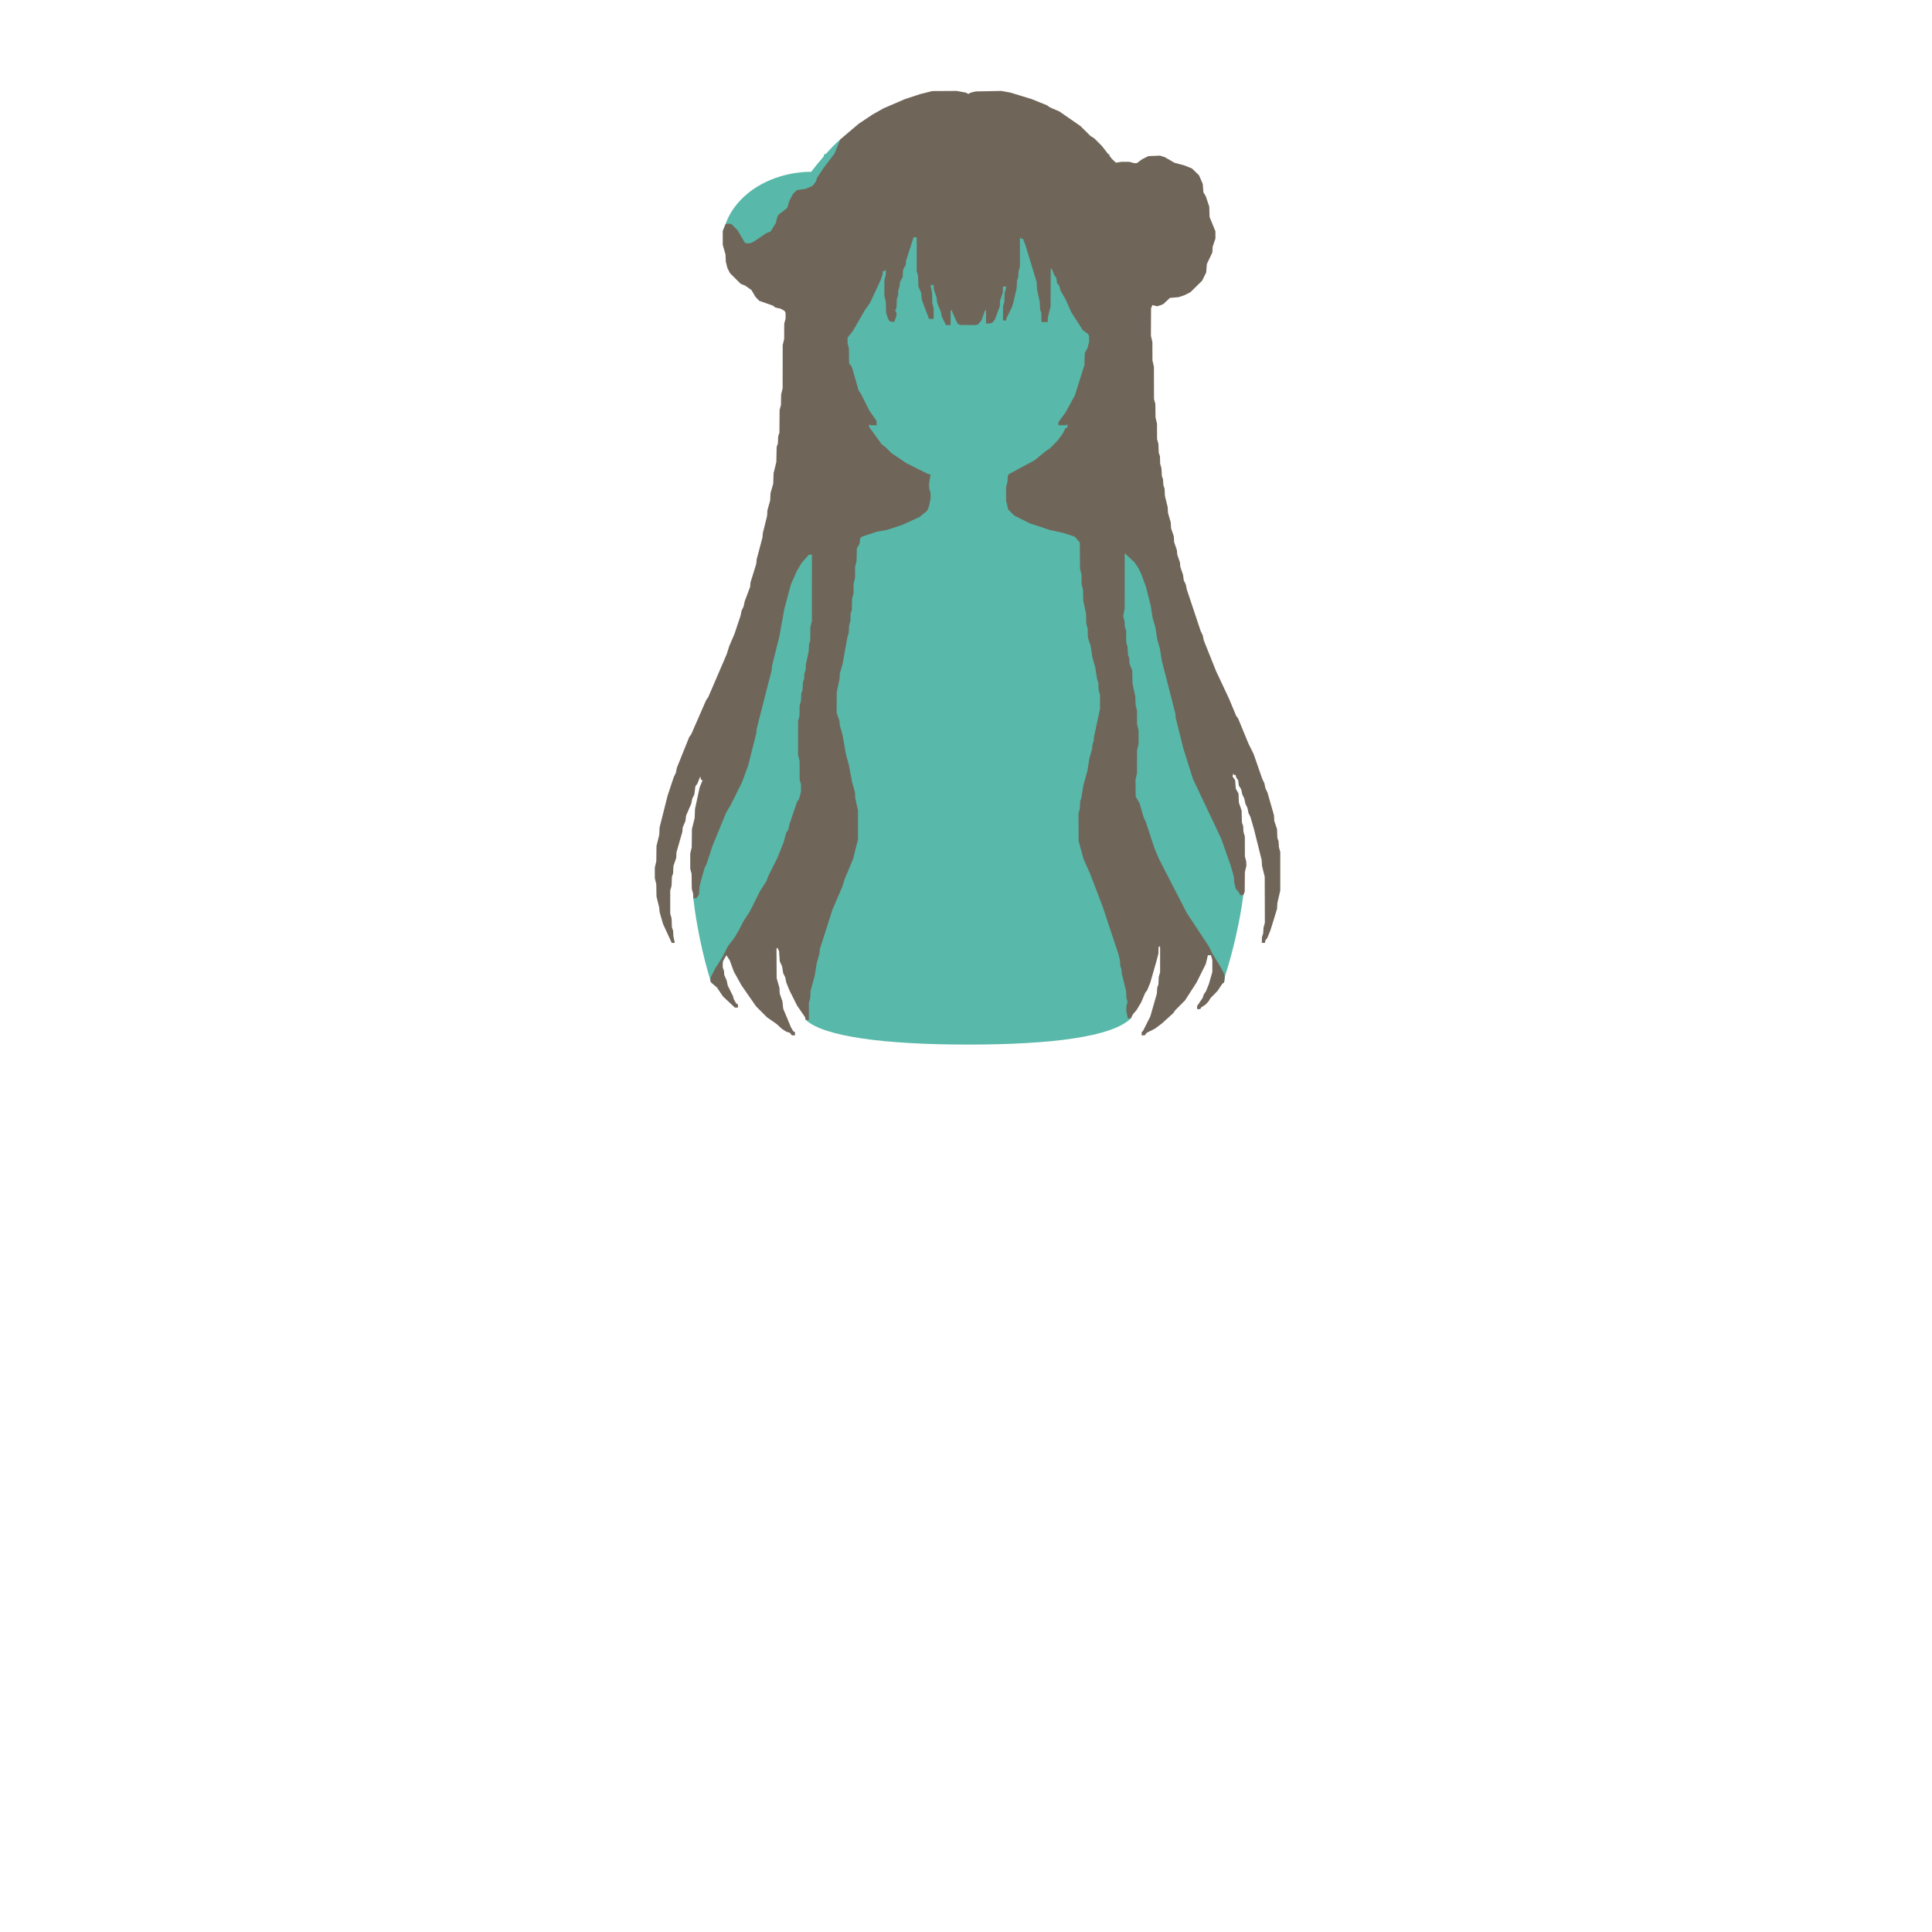
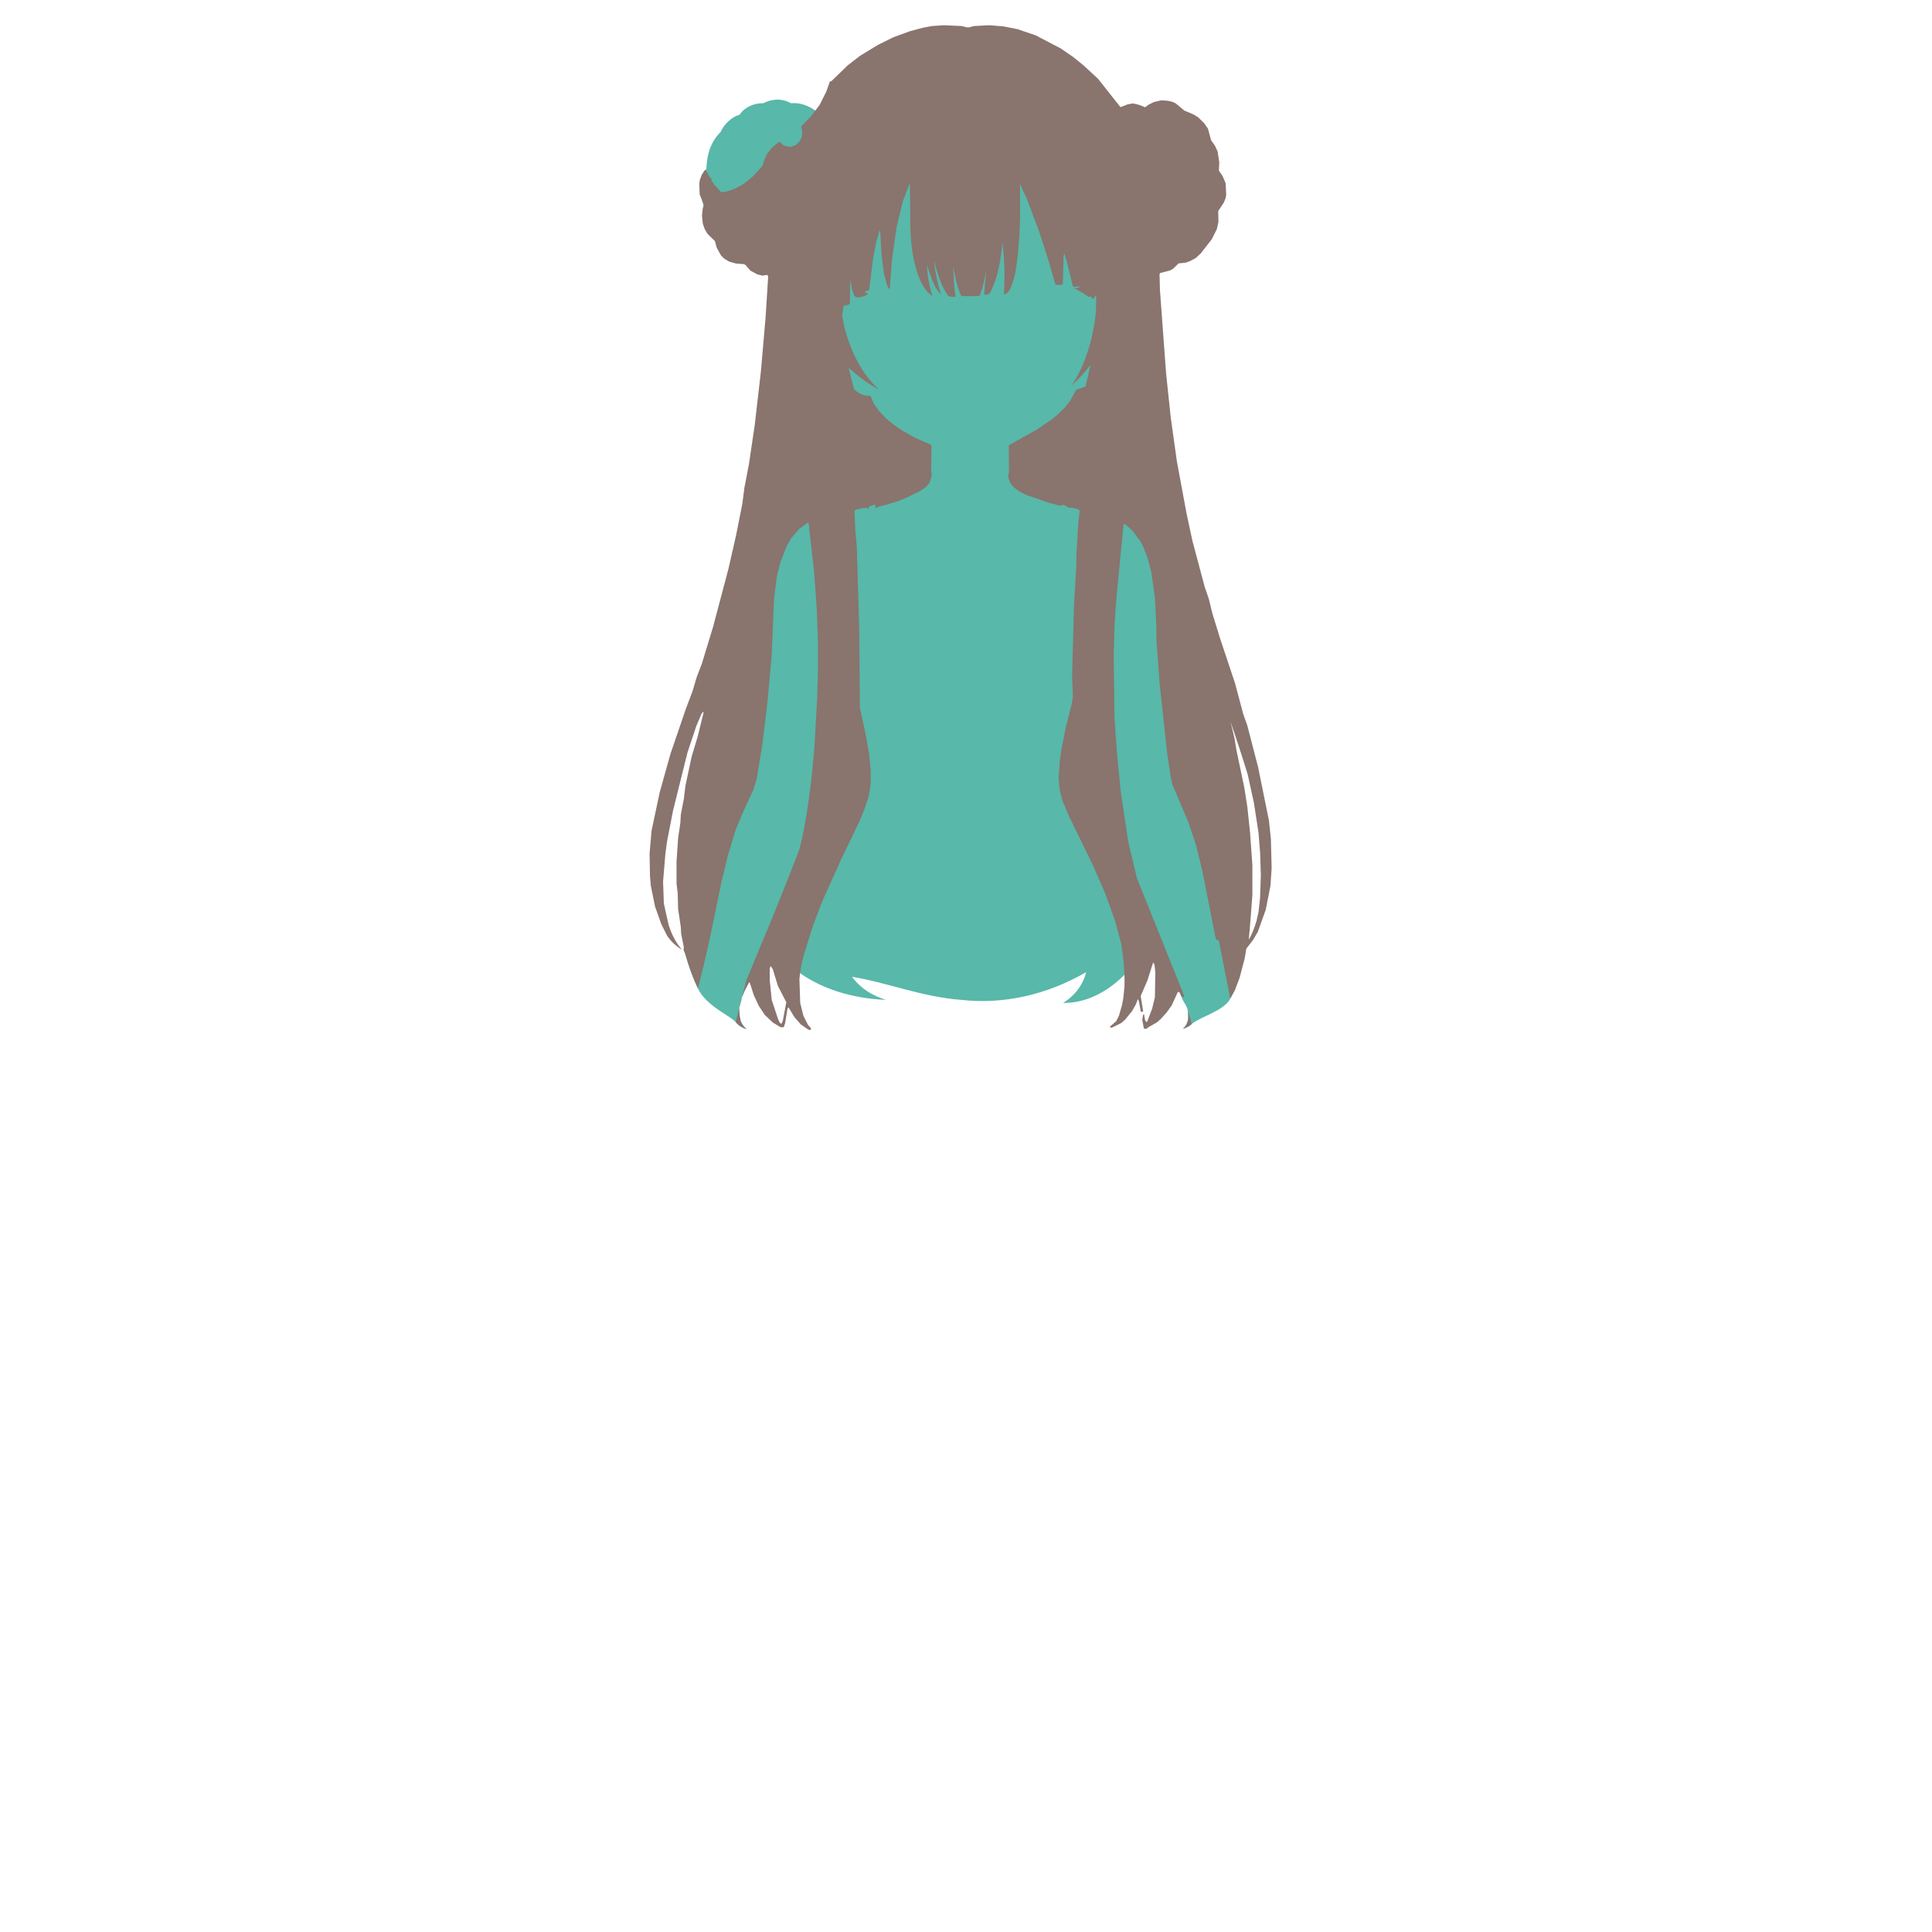
- <svg xmlns="http://www.w3.org/2000/svg" width="1254" height="1254" viewBox="0 0 1254 1254" data-completion-inputs="v1" data-source-sha256="250458ebce60a94531cc98122ce5beb517db29b6f9b0eea765c35e84ee4d0bb3">
+ <svg xmlns="http://www.w3.org/2000/svg" width="1254" height="1254" viewBox="0 0 1254 1254">
  <g data-completion-additions="v1" fill="#58b8a9" stroke="none">
-     <path d="M 560.00 85.00 L 545.44 90.44 C 538.50 96.50, 532.00 104.50, 526.50 111.50 C 513.50 111.50, 498.00 115.50, 486.00 125.00 C 478.50 131.00, 473.50 138.00, 470.78 145.78 L 469.11 150.11 L 478.00 168.00 L 525.00 175.00 L 560.00 120.00 Z" fill-rule="nonzero" />
-     <path d="M 535.00 100.00 L 720.00 100.00 L 740.00 200.00 L 748.00 340.00 L 762.00 390.00 L 782.00 460.00 L 796.00 508.00 L 804.00 545.00 L 804.50 572.00 L 807.00 581.00 C 804.80 598.00, 800.20 618.00, 794.98 634.02 L 794.55 637.55 L 793.44 638.44 L 789.00 628.00 L 786.50 618.00 L 772.00 605.00 L 756.00 605.00 L 745.00 625.00 L 738.00 650.00 L 734.00 661.00 C 722.00 673.00, 682.00 678.00, 628.50 678.00 C 575.00 678.00, 535.00 673.00, 523.00 662.00 L 520.00 650.00 L 512.00 625.00 L 500.00 605.00 L 485.00 605.00 L 470.50 618.00 L 468.50 628.00 L 465.23 640.77 L 461.45 637.55 L 461.03 636.00 C 455.80 619.00, 451.80 599.00, 450.00 583.00 L 452.50 572.00 L 453.00 545.00 L 458.00 510.00 L 476.00 460.00 L 496.00 390.00 L 510.00 340.00 L 516.00 200.00 Z" fill-rule="nonzero" />
+     <path d="M628 34 C680 33 724 77 738 134 C753 192 738 246 742 298 C746 356 765 411 772 468 C779 522 770 568 751 603 C734 635 713 651 690 651 C698 646 703 639 705 631 C679 646 651 652 624 649 C598 647 577 638 553 634 C559 642 566 646 575 649 C553 648 533 642 517 630 C490 609 477 562 481 511 C485 455 506 394 510 339 C515 288 504 251 508 200 C512 125 554 38 628 34 Z" fill-rule="nonzero" />
+     <path d="M536 144 C512 155 507 192 504 222 C500 269 496 304 488 342 C479 396 460 451 449 504 C442 546 439 586 444.8 619.25 Q448.3 631.7 453 641.6 C458.4 653 473.8 659.1 477.5 663.4 Q480.5 666.9 484.7 667.9 C478.7 663.1 478.7 656.2 481.2 648.5 C484.1 639.4 489.1 628.3 494.2 618.1 C505.6 595.4 519.4 574.1 527.6 545 C540.2 499.5 543.1 451.6 542 406 C541.1 366.6 546.3 335.7 559.4 302 C573.2 267.3 581 231.3 568 192 C561 171 549 151 536 144 Z" fill-rule="nonzero" />
+     <path d="M719 143 C741 155 744 192 747 223 C752 271 758 304 766 344 C779 401 793 452 801 507 C809 550 810 597 802 632 C801 639 800.5 644.5 798.75 647.81 C795 656 778.8 660 773.5 664.65 Q771.3 666.8 767.75 667.75 Q770.25 665.8 771.1 662.1 Q771.48 659.9 770.96 656.05 C770.5 652.65 768.25 651.1 766.85 647.05 C766.3 645.45 765.7 643.85 765.1 642.3 C761.6 633 757.6 621 754.1 612.1 C744.9 588.3 733 563.8 726 540 C715 501.1 712.9 454 715 406 C716.1 366.8 710.2 333.9 697.9 301 C685.7 268.5 680.4 228.5 692 193 C698.1 173.7 708.6 156.5 719 143 Z" fill-rule="nonzero" />
+     <path d="M454.3 120 C454.7 115.7 457.4 112.9 458.5 109.3 C458.9 99.4 461.6 91.8 467.7 85.7 C469.8 80.9 474.6 76 480.1 74.4 C483.2 69.7 489.3 66.8 495.5 67 C500.6 64.2 507.6 63.6 513.3 67 C519.4 66.4 525.3 68.7 530.5 72.7 C536.9 70.9 543 68.3 548 65.2 C549.3 79.2 539.8 99.5 532 117.4 C521.6 141.6 507.3 155.5 493.6 163.3 C478.5 167.2 465.2 153.9 458.6 138.7 C456.2 132.7 454.2 126.4 454.3 120 Z" fill-rule="nonzero" />
  </g>
-   <g id="hair" data-group-path="hair">
-     <path d="M 620.67 208.33 L 617.50 201.00 L 617.00 202.00 L 617.00 211.00 L 614.00 211.00 L 611.34 205.66 L 610.66 202.34 L 608.34 196.66 L 607.89 193.11 L 606.11 187.89 L 606.00 185.00 L 604.00 185.00 L 604.98 190.02 L 605.11 196.89 L 605.98 200.02 L 606.00 207.00 L 603.00 207.00 L 598.34 194.66 L 597.89 190.11 L 596.11 185.89 L 595.89 179.11 L 595.02 175.98 L 595.00 154.00 L 593.00 154.00 L 588.11 169.11 L 587.89 171.89 L 586.11 175.11 L 585.89 179.89 L 584.11 183.11 L 583.89 185.89 L 583.11 188.11 L 582.89 191.89 L 582.11 194.11 L 581.88 199.94 L 581.00 201.50 L 581.88 203.06 L 581.89 204.89 L 580.55 208.55 L 580.00 209.00 L 577.45 208.55 L 576.34 206.66 L 575.11 202.89 L 574.98 196.02 L 574.02 191.98 L 574.02 182.02 L 574.98 177.98 L 575.00 176.00 L 574.50 175.00 L 574.00 176.00 L 573.00 176.00 L 572.89 177.89 L 571.66 181.66 L 564.66 196.66 L 561.34 201.34 L 553.66 214.66 L 550.12 219.12 L 550.11 222.89 L 550.98 226.02 L 551.12 235.88 L 552.89 238.11 L 557.36 253.64 L 558.66 255.34 L 564.34 266.66 L 568.89 273.11 L 569.00 276.00 L 565.00 276.00 L 564.50 275.00 L 564.00 277.00 L 572.44 288.56 L 574.23 289.77 L 578.77 294.23 L 588.34 300.66 L 602.34 307.66 L 604.00 308.00 L 603.00 314.00 L 603.11 316.89 L 603.98 320.02 L 603.98 323.98 L 602.89 328.89 L 601.66 331.66 L 596.66 335.66 L 585.66 340.66 L 575.89 343.89 L 569.11 345.11 L 559.36 348.36 L 558.36 349.36 L 557.89 352.89 L 556.11 356.11 L 555.98 363.98 L 555.02 368.02 L 554.98 374.98 L 554.02 379.02 L 553.98 384.98 L 553.02 389.02 L 552.89 395.89 L 552.11 398.11 L 551.98 402.98 L 551.11 406.11 L 550.89 410.89 L 550.11 413.11 L 546.89 430.89 L 545.11 437.11 L 544.89 440.89 L 543.11 449.11 L 543.00 461.00 L 543.11 462.89 L 544.89 468.11 L 545.11 470.89 L 546.89 477.11 L 549.11 489.89 L 550.89 496.11 L 553.11 507.89 L 554.89 514.11 L 555.11 517.89 L 556.89 526.11 L 556.89 544.89 L 553.66 557.66 L 548.34 570.34 L 546.66 575.66 L 540.34 590.34 L 532.11 616.11 L 531.89 618.89 L 530.11 625.11 L 528.89 632.89 L 526.11 643.11 L 525.89 647.89 L 525.02 651.02 L 525.00 662.00 L 523.00 662.00 L 522.64 660.36 L 517.34 652.66 L 512.34 642.66 L 510.34 637.66 L 509.66 634.34 L 508.34 631.66 L 507.66 627.34 L 506.11 623.89 L 505.66 617.34 L 504.50 615.00 L 504.00 616.00 L 504.11 634.89 L 505.89 641.11 L 506.11 644.89 L 507.89 650.11 L 508.34 654.66 L 513.33 666.67 L 514.78 669.22 L 516.00 670.00 L 516.00 672.00 L 514.00 672.00 L 512.64 670.36 L 510.36 669.64 L 507.34 667.66 L 504.23 664.77 L 497.77 660.23 L 490.77 653.23 L 481.34 639.66 L 476.33 630.67 L 473.66 623.34 L 471.50 620.00 L 469.11 624.11 L 469.11 627.89 L 469.89 630.11 L 470.11 632.89 L 471.66 636.34 L 472.34 639.66 L 475.66 646.34 L 476.34 648.66 L 477.78 651.22 L 479.00 652.00 L 479.00 654.00 L 477.00 654.00 L 469.25 646.75 L 465.23 640.77 L 461.45 637.55 L 461.03 636.00 L 461.34 634.34 L 464.34 628.34 L 468.66 621.66 L 472.34 614.34 L 476.66 608.66 L 479.66 603.66 L 482.34 598.34 L 486.66 591.66 L 493.34 578.34 L 497.64 571.64 L 498.34 569.34 L 504.66 556.66 L 508.66 546.66 L 510.36 540.36 L 511.64 538.64 L 512.34 535.34 L 517.36 520.36 L 518.64 518.64 L 519.89 513.89 L 519.89 509.11 L 519.02 505.98 L 518.98 494.02 L 518.02 489.98 L 518.02 468.02 L 518.89 464.89 L 519.02 458.02 L 519.89 454.89 L 520.11 450.11 L 520.89 447.89 L 521.11 443.11 L 521.89 440.89 L 522.11 437.11 L 522.89 434.89 L 523.11 431.11 L 524.89 422.89 L 525.11 418.11 L 525.89 415.89 L 526.02 407.02 L 526.98 402.98 L 527.00 360.00 L 525.00 360.00 L 520.34 365.34 L 517.33 370.33 L 513.34 379.34 L 509.11 395.11 L 505.89 412.89 L 501.11 432.11 L 500.89 434.89 L 491.11 473.11 L 490.89 475.89 L 485.66 496.66 L 481.66 507.66 L 474.00 523.00 L 471.34 527.34 L 462.34 549.34 L 458.66 560.66 L 457.34 563.34 L 455.11 571.11 L 454.11 575.11 L 453.64 580.64 L 452.00 583.00 L 450.00 583.00 L 449.89 580.11 L 449.02 576.98 L 448.89 567.11 L 448.02 563.98 L 448.02 554.02 L 448.98 549.98 L 449.11 538.11 L 450.89 530.89 L 451.11 525.11 L 454.11 511.11 L 456.00 506.50 L 455.00 506.00 L 454.50 504.00 L 452.64 508.64 L 451.36 510.36 L 450.66 515.66 L 449.34 518.34 L 448.66 521.66 L 445.34 529.34 L 444.89 532.89 L 443.11 537.11 L 442.89 539.89 L 439.11 553.11 L 438.89 556.89 L 437.11 562.11 L 436.89 566.89 L 436.11 569.11 L 435.89 574.89 L 435.02 578.02 L 435.02 592.98 L 435.89 596.11 L 436.11 601.89 L 436.89 604.11 L 437.11 607.89 L 438.00 612.00 L 436.00 612.00 L 430.34 599.66 L 428.11 591.89 L 427.89 589.11 L 426.11 581.89 L 425.98 574.02 L 425.02 569.98 L 425.02 563.02 L 425.98 558.98 L 426.11 549.11 L 427.89 541.89 L 428.11 537.11 L 433.34 516.34 L 437.34 504.34 L 438.66 501.66 L 439.34 498.34 L 447.36 478.36 L 448.64 476.64 L 458.36 454.36 L 459.64 452.64 L 471.66 424.66 L 473.34 419.34 L 476.66 411.66 L 480.66 399.66 L 481.34 396.34 L 482.66 393.66 L 483.34 390.34 L 486.89 380.89 L 487.11 378.11 L 490.89 365.89 L 491.11 363.11 L 494.89 348.89 L 495.11 346.11 L 497.89 334.89 L 498.11 331.11 L 499.89 324.89 L 500.11 320.11 L 501.89 313.89 L 502.11 307.11 L 503.89 299.89 L 504.11 290.11 L 504.89 287.89 L 505.11 283.11 L 505.89 280.89 L 506.02 266.02 L 506.89 262.89 L 507.02 256.02 L 507.98 251.98 L 508.02 224.02 L 508.98 219.98 L 509.02 210.02 L 509.89 206.89 L 509.89 203.11 L 509.22 201.78 L 506.66 200.34 L 503.36 199.64 L 501.64 198.36 L 492.77 195.23 L 490.34 192.66 L 487.75 188.25 L 483.64 185.36 L 480.77 184.23 L 473.77 177.23 L 472.11 173.89 L 471.11 169.89 L 470.89 165.11 L 469.11 158.89 L 469.11 150.11 L 470.78 145.78 L 472.11 145.11 L 474.64 145.36 L 478.66 149.34 L 483.45 157.55 L 485.02 157.98 L 486.89 157.89 L 489.00 157.00 L 497.36 151.36 L 500.22 150.22 L 503.64 144.64 L 504.34 141.34 L 505.34 139.34 L 510.98 134.98 L 512.34 130.34 L 514.77 125.77 L 517.36 123.36 L 522.66 122.66 L 526.89 120.89 L 527.98 119.98 L 529.64 117.64 L 530.36 115.36 L 534.34 109.34 L 541.66 99.66 L 545.44 90.44 L 557.34 80.34 L 566.34 74.34 L 573.36 70.36 L 587.34 64.34 L 597.11 61.11 L 605.11 59.11 L 620.98 59.02 L 626.94 60.12 L 628.50 61.00 L 630.06 60.12 L 633.34 59.34 L 649.98 59.02 L 655.89 60.11 L 669.66 64.34 L 679.64 68.36 L 681.36 69.64 L 687.64 72.36 L 701.23 81.77 L 707.77 88.23 L 710.23 89.77 L 715.23 94.77 L 721.77 103.23 L 724.34 105.62 L 728.02 105.02 L 732.98 105.02 L 736.11 105.89 L 737.89 105.89 L 741.34 103.34 L 745.34 101.34 L 752.98 101.02 L 756.00 102.00 L 762.34 105.66 L 768.66 107.34 L 773.66 109.34 L 778.23 113.77 L 780.66 119.34 L 781.11 124.89 L 782.64 127.36 L 784.89 134.11 L 785.11 140.89 L 788.89 150.11 L 788.89 154.89 L 787.11 160.11 L 786.89 163.89 L 783.34 171.34 L 782.89 176.89 L 780.23 182.23 L 772.66 189.66 L 768.66 191.66 L 764.89 192.89 L 759.36 193.36 L 755.23 197.23 L 753.91 197.91 L 751.00 198.78 L 748.00 198.00 L 747.11 200.11 L 747.02 217.98 L 747.98 222.02 L 748.02 233.98 L 748.98 238.02 L 749.02 258.98 L 749.89 262.11 L 750.02 270.98 L 750.98 275.02 L 751.02 284.98 L 751.89 288.11 L 752.11 293.89 L 752.89 296.11 L 753.02 300.98 L 753.89 304.11 L 754.11 308.89 L 754.89 311.11 L 755.11 314.89 L 755.89 317.11 L 756.11 321.89 L 757.89 329.11 L 758.11 332.89 L 759.89 339.11 L 760.11 342.89 L 761.89 348.11 L 762.11 351.89 L 763.89 357.11 L 764.11 359.89 L 765.89 365.11 L 766.11 367.89 L 767.89 373.11 L 768.34 376.66 L 769.66 379.34 L 770.34 382.66 L 779.34 409.66 L 780.66 412.34 L 781.34 415.66 L 789.34 435.66 L 797.66 453.34 L 802.36 464.64 L 803.64 466.36 L 810.34 482.66 L 813.66 489.34 L 819.34 505.66 L 820.66 508.34 L 821.34 511.66 L 822.66 514.34 L 826.89 529.11 L 827.11 532.89 L 828.89 538.11 L 829.11 543.89 L 829.89 546.11 L 830.11 549.89 L 830.98 553.02 L 830.98 577.98 L 829.11 586.11 L 828.89 589.89 L 824.66 603.66 L 822.64 608.64 L 821.36 610.36 L 821.00 612.00 L 819.00 612.00 L 819.11 608.11 L 819.89 605.89 L 820.11 602.11 L 820.98 598.98 L 820.89 569.11 L 819.11 561.89 L 818.89 558.11 L 813.89 538.11 L 811.66 530.34 L 810.34 527.66 L 809.66 524.34 L 808.34 521.66 L 807.66 518.34 L 806.34 515.66 L 805.64 512.36 L 804.11 509.89 L 803.64 506.36 L 802.36 504.64 L 802.00 503.00 L 801.00 503.00 L 800.50 502.00 L 800.00 504.00 L 801.66 506.34 L 802.11 511.89 L 803.89 515.11 L 804.11 520.89 L 805.89 526.11 L 806.11 533.89 L 806.89 536.11 L 807.11 539.89 L 807.98 543.02 L 808.02 555.98 L 808.89 559.11 L 808.98 561.98 L 808.02 566.02 L 807.89 578.89 L 807.00 581.00 L 805.00 581.00 L 803.98 579.02 L 802.12 576.88 L 801.11 572.89 L 800.89 569.11 L 798.89 562.11 L 792.66 544.34 L 774.34 505.66 L 768.11 485.89 L 763.11 465.89 L 762.89 463.11 L 754.11 428.89 L 752.89 421.11 L 751.11 414.89 L 749.89 407.11 L 748.11 400.89 L 746.89 393.11 L 743.89 381.11 L 740.66 372.34 L 738.66 368.34 L 736.23 364.77 L 731.00 360.00 L 730.50 359.00 L 730.00 360.00 L 729.98 394.98 L 729.02 399.98 L 729.89 403.11 L 730.11 406.89 L 730.89 409.11 L 731.02 416.98 L 731.89 420.11 L 732.11 424.89 L 732.89 427.11 L 733.11 430.89 L 734.89 435.11 L 735.11 443.89 L 736.89 452.11 L 737.11 457.89 L 737.98 461.02 L 738.02 469.98 L 738.98 474.02 L 738.98 482.98 L 738.02 487.02 L 737.98 501.98 L 737.02 506.02 L 737.11 516.89 L 739.64 521.36 L 742.34 530.66 L 743.66 533.34 L 749.34 550.66 L 752.33 557.67 L 770.34 592.66 L 784.66 614.34 L 787.34 619.66 L 792.66 628.34 L 794.66 632.34 L 794.98 634.02 L 794.55 637.55 L 793.44 638.44 L 790.23 643.23 L 785.77 647.77 L 784.23 650.23 L 782.23 652.23 L 779.78 653.78 L 779.00 655.00 L 777.00 655.00 L 777.00 653.00 L 780.64 647.64 L 781.36 645.36 L 782.64 643.64 L 784.66 638.66 L 786.89 630.89 L 786.89 623.11 L 786.00 620.00 L 784.00 620.00 L 782.66 625.66 L 776.67 637.67 L 769.23 649.23 L 762.77 655.77 L 761.56 657.56 L 754.23 664.23 L 749.66 667.66 L 744.34 670.34 L 743.00 672.00 L 741.00 672.00 L 741.00 670.00 L 741.98 668.98 L 746.66 659.66 L 750.89 644.89 L 751.11 641.11 L 751.89 638.89 L 752.11 634.11 L 752.98 630.98 L 753.00 615.00 L 752.50 614.00 L 752.00 615.00 L 751.89 618.89 L 750.89 622.89 L 746.66 637.66 L 744.64 642.64 L 743.36 644.36 L 740.66 650.66 L 737.66 655.66 L 735.34 658.34 L 734.00 661.00 L 732.00 661.00 L 731.02 655.98 L 731.11 653.11 L 731.88 650.09 L 731.11 647.89 L 730.89 643.11 L 728.11 631.89 L 727.89 629.11 L 727.11 626.89 L 726.89 623.11 L 725.89 619.11 L 715.66 588.34 L 707.66 567.34 L 703.34 557.66 L 700.11 545.89 L 700.02 528.02 L 700.89 524.89 L 701.11 520.11 L 701.89 517.89 L 703.11 510.11 L 705.89 499.89 L 707.11 492.11 L 708.89 485.89 L 709.11 483.11 L 709.89 480.89 L 710.11 478.11 L 714.00 460.00 L 713.98 451.02 L 713.11 447.89 L 712.89 443.11 L 712.11 440.89 L 710.89 433.11 L 709.11 426.89 L 707.89 419.11 L 706.11 413.89 L 705.98 408.02 L 705.11 404.89 L 704.89 398.11 L 703.11 389.89 L 702.98 383.02 L 702.02 378.98 L 701.98 373.02 L 701.02 368.98 L 700.88 352.12 L 697.64 348.36 L 690.89 346.11 L 681.11 343.89 L 668.34 339.66 L 658.34 334.66 L 654.36 330.64 L 653.02 324.98 L 653.02 316.02 L 653.89 312.89 L 654.11 309.11 L 654.78 307.78 L 671.66 298.66 L 678.77 292.77 L 681.23 291.23 L 686.23 286.23 L 689.66 281.66 L 691.34 278.34 L 693.00 277.00 L 692.50 275.00 L 692.00 276.00 L 687.00 276.00 L 687.00 274.00 L 691.66 267.66 L 697.66 256.66 L 703.89 236.89 L 704.11 229.11 L 705.89 225.89 L 706.89 221.89 L 706.89 218.11 L 706.22 216.78 L 702.77 214.23 L 695.34 202.66 L 691.67 194.33 L 688.36 188.64 L 687.55 185.45 L 686.12 183.88 L 685.64 180.36 L 684.36 178.64 L 682.50 174.00 L 682.00 175.00 L 681.89 198.89 L 680.11 206.11 L 680.00 209.00 L 676.00 209.00 L 675.89 203.11 L 675.11 200.89 L 674.89 196.11 L 673.11 187.89 L 672.89 183.11 L 665.66 159.34 L 664.00 155.00 L 663.00 155.00 L 662.50 154.00 L 662.00 155.00 L 661.98 172.98 L 661.11 176.11 L 660.89 179.89 L 660.11 182.11 L 659.89 186.89 L 657.66 196.66 L 656.66 199.66 L 653.34 206.34 L 653.00 208.00 L 651.00 208.00 L 651.02 199.02 L 651.89 195.89 L 652.11 190.11 L 653.00 187.00 L 653.00 186.00 L 651.00 186.00 L 650.89 189.89 L 649.11 195.11 L 648.89 198.89 L 645.64 207.64 L 644.23 209.23 L 642.89 209.89 L 640.00 210.00 L 640.00 202.00 L 639.50 201.00 L 637.00 208.00 L 634.64 210.64 L 632.98 210.98 L 623.11 210.89 L 621.78 210.22 Z" fill="#706559" stroke="none" />
+   <g id="hair" data-group-path="hair" fill="#89746e" stroke="none">
+     <path fill-rule="evenodd" d="M484.7 667.9 Q480.5 666.9 477.5 663.4 Q480.7 651.6 484.35 636.5 L499.80 599.25 Q511 572 518.9 551.1 C522.9 536.8 526.8 509.4 528.75 482.75 L530.38 453.25 L530.88 436.75 L530.88 416.25 L530.12 395.00 L528.36 370.50 L524.85 339.50 L524.00 339.45 L518.51 343.50 L513.50 349.43 L510.47 354.75 L506.45 365.25 L504.39 373.25 L502.39 388.50 L500.88 425.50 L498.11 456.00 L494.86 483.00 L491.11 505.75 L489.05 512.50 L481.45 529.00 L477.45 538.75 L472.45 555.25 L468.39 572.00 L461.11 607.25 Q456.7 627.5 453 641.6 Q448.3 631.7 444.8 619.25 L443.70 616.75 L443.86 614.75 L442.14 606.25 L441.86 601.50 L440.14 590.00 L439.88 579.75 L439.12 573.50 L439.12 559.25 L440.14 544.00 L441.61 534.00 L441.89 528.75 L443.86 518.50 L444.89 510.00 L448.95 491.00 L452.80 478.25 L456.61 462.75 L456.50 461.79 L455.22 463.50 L451.95 471.25 L446.20 488.50 L436.89 526.00 L432.89 546.50 L431.89 554.00 L430.38 572.25 L430.89 586.50 L433.95 600.25 Q437 609.9 442.6 616.4 Q436.8 613 432.95 607.25 L429.20 599.75 L425.20 588.50 L422.39 574.75 L421.88 568.50 L421.62 554.00 L422.89 539.25 L428.20 514.25 L435.20 489.25 L445.20 460.00 L449.55 448.50 L452.20 439.50 L455.55 430.75 L462.80 407.00 L472.80 369.25 L477.86 347.00 L481.86 326.75 L483.14 316.75 L486.11 301.25 L489.86 276.00 L493.86 241.25 L496.86 206.75 L498.61 179.25 L498.00 178.47 L494.75 178.88 L491.50 178.05 L487.00 175.61 L483.75 171.83 L482.50 171.39 L478.00 171.11 L473.25 169.80 L469.93 167.75 L467.95 165.75 L465.20 160.75 L464.03 156.50 L459.20 151.75 L457.32 148.50 L456.20 145.25 L455.62 140.00 L456.14 135.25 L456.88 132.75 L454.14 126.25 L453.88 119.25 L454.20 117.00 L455.45 113.50 L457.25 110.68 L458.00 110.16 L460.95 115.50 L461.96 116.00 L461.72 117.00 L463.70 120.00 L468.25 124.84 L472.50 124.05 L476.75 122.53 L481.25 120.28 L484.82 117.75 L488.75 114.38 L494.86 107.75 L496.22 103.50 L497.95 99.75 L500.93 96.00 L505.43 92.25 L506.25 92.22 L508.18 94.00 L509.75 94.80 L513.00 95.38 L516.25 94.30 L518.86 92.00 L520.30 89.25 L520.61 87.75 L520.61 85.00 L520.05 82.00 L526.61 75.25 L532.05 68.00 L536.30 59.50 L538.62 53.00 L539.75 52.56 L550.25 42.39 L558.25 36.20 L569.75 29.20 L579.75 24.22 L590.75 20.20 L599.25 17.95 L605.00 16.89 L612.75 16.38 L624.00 16.89 L628.25 17.88 L632.25 16.89 L642.25 16.38 L651.50 17.14 L660.50 18.95 L672.25 22.95 L688.50 31.45 L696.57 37.00 L703.25 42.39 L712.75 51.19 L727.25 69.53 L732.00 67.70 L735.25 67.12 L739.00 67.95 L743.25 69.61 L745.50 67.95 L749.00 66.20 L753.75 65.12 L758.00 65.39 L761.25 66.20 L763.25 67.20 L768.75 71.80 L774.50 74.18 L777.75 76.20 L781.61 80.00 L784.05 83.50 L786.07 91.00 L788.55 94.50 L790.30 98.25 L791.38 105.25 L791.14 110.75 L793.55 114.25 L795.55 119.00 L795.88 126.50 L795.55 128.50 L794.32 131.50 L790.70 137.00 L790.86 144.00 L789.80 148.75 L786.50 155.32 L779.36 164.50 L776.07 167.50 L772.25 169.55 L769.25 170.55 L765.00 170.95 L761.50 174.36 L759.50 175.53 L752.94 177.25 L752.62 178.00 L752.88 188.25 L756.89 242.50 L759.89 271.00 L763.89 299.50 L770.14 333.25 L773.95 351.00 L781.95 381.00 L784.55 388.50 L786.95 398.25 L791.95 414.50 L801.55 443.25 L806.95 463.50 L809.55 470.75 L816.61 498.00 L823.61 532.50 L824.88 544.25 L825.38 563.50 L824.61 575.00 L821.55 590.50 L816.43 604.75 L813.55 609.75 L808.95 615.75 L807.86 622.25 L804.55 634.75 L801.53 642.75 L798.75 647.81 L798.46 647.75 L791.09 610.50 L789.50 609.97 L788.95 608.50 L780.36 565.00 L776.30 548.50 L771.28 533.50 L760.95 509.25 L759.89 504.25 L757.64 489.50 L752.64 443.25 L750.62 415.75 L750.62 408.00 L749.62 388.00 L747.36 371.75 L745.05 362.75 L742.30 355.50 L740.30 351.50 L735.12 344.50 L730.57 340.50 L729.25 340.24 L724.39 390.75 L723.38 406.50 L722.88 425.25 L723.38 466.25 L725.14 490.50 L727.39 513.50 L732.39 546.75 L737.95 570.00 L768.75 646.75 L768.25 647.12 L767.00 647.03 L765.50 643.94 L764.50 643.89 L760.55 652.50 L757.36 657.00 L753.50 661.31 L751.00 663.55 L745.00 666.97 L744.25 667.78 L742.50 667.68 L741.38 662.00 L741.95 658.75 L742.50 658.07 L743.20 662.00 L743.90 663.25 L744.53 663.25 L747.80 654.75 L749.61 647.25 L749.88 631.25 L749.36 626.25 L748.50 624.61 L744.80 636.25 L740.39 646.50 L742.00 656.41 L741.00 656.84 L740.47 656.50 L739.05 649.25 L738.50 648.61 L737.32 651.75 L734.80 656.25 L730.11 662.00 L727.75 664.05 L721.50 667.11 L720.47 666.75 L720.53 666.25 L724.50 662.82 L726.28 659.25 L728.30 652.25 L729.11 647.75 L729.88 640.00 C730.1 630.6 729.1 620.2 727.61 612 L723.55 597.00 L717.30 579.75 L709.68 562.25 L693.97 530.00 L689.70 520.00 L687.89 513.25 L687.12 505.50 L687.89 493.75 L688.89 487.00 L691.64 472.75 L695.61 457.00 L696.36 452.25 L695.88 438.50 Q696.6 414.4 697.12 392.5 L698.62 366.75 L698.62 360.25 L699.88 339.75 L700.77 331.50 L700.00 330.64 L695.50 329.45 L693.75 329.55 L691.00 327.95 L689.75 327.66 L688.25 328.30 L680.75 326.30 L666.25 321.32 L661.75 319.03 L657.75 316.12 L655.70 313.25 L654.70 310.75 L654.38 308.50 L654.88 306.50 L654.78 289.00 L673.00 278.80 L682.32 272.50 L687.00 268.61 L691.61 264.00 L694.50 260.30 L698.53 253.00 L704.25 251.03 L704.68 250.50 L707.85 236.8 Q701.6 244.9 695.5 250.2 C703.35 239.25 709.65 220.8 711.38 201.75 L711.55 191.2 Q710.1 193.9 708.8 194.1 L708.45 192.3 Q707 193.1 705.9 192.2 Q702.6 189.9 700.2 188.65 L697.25 187.25 Q699.5 187.3 701.5 185.7 Q698.8 186.3 696.65 186.2 L696.2 185.25 L692.30 169.25 L690.75 164.48 L690.38 166.00 L689.84 184.50 L689.25 184.88 L685.50 184.86 L685.00 184.54 L680.30 168.25 L674.55 150.50 L666.78 129.75 L662.00 119.31 L662.12 140.25 L661.62 153.75 L660.61 166.00 L659.36 174.75 Q658.7 180.2 655.8 187.3 Q654.3 190.4 651.65 191.2 Q652.65 173.1 650.65 157.4 Q648.7 179.2 642.4 190.4 Q640.6 191.8 638.75 191.15 L640.2 174.5 Q638.9 183.8 635.85 192.12 Q630.5 192.35 624.05 192.12 Q621.35 187.8 618.7 173.1 Q618.9 183 620.2 192.64 Q617.8 192.94 615.5 192.1 Q610.0 184.75 606.25 168.8 Q607.35 180.55 610.8 191.1 Q606.1 187.2 601.7 171.8 Q602.0 182.5 605.25 192.25 C595.2 185.5 591.4 165.4 590.88 147.75 L590.62 120.00 L590.25 119.43 L585.95 130.75 L581.89 147.75 L578.89 169.00 L577.50 187.96 L575.95 185.75 L573.64 177.00 L572.14 164.75 L571.32 149.75 L571.00 149.56 L568.95 156.25 L566.89 166.25 L564.09 188.50 Q561.8 188.8 561.3 189.4 L563.5 190.9 Q558.1 193.8 555.1 192.7 Q553.1 190.1 551.9 181.4 L551.59 197.25 L550.75 197.80 L547.50 198.54 L546.64 205.00 L547.70 210.75 Q554.2 237.7 570.3 252.75 Q560.6 247.6 550.85 238.7 L551.14 240 L554.22 252.25 L555.19 253.50 L558.75 255.80 L561.25 256.61 L565.00 257.03 L567.20 262.00 L570.50 266.74 L575.01 271.50 L580.18 275.75 L585.75 279.55 L593.25 283.80 L604.31 288.75 L604.62 289.50 L604.38 306.50 L604.86 307.75 L604.05 311.50 L603.03 313.75 L601.12 316.00 L597.00 318.80 L588.25 323.07 L583.50 325.05 L574.75 327.80 L570.50 328.72 L569.50 329.36 L567.99 329.50 L568.34 328.00 L567.50 327.57 L564.68 328.50 L563.66 329.50 L563.50 330.53 L562.75 329.72 L561.00 329.64 L555.75 330.70 L554.66 331.50 L555.12 344.00 L556.12 354.50 L557.62 405.00 Q557.76 407.3 557.72 409.75 L558.12 459.25 L562.11 477.75 L564.11 489.25 L565.12 499.50 L565.11 509.25 L563.80 517.00 L560.80 526.00 L557.78 533.25 L546.32 557.00 L533.47 585.50 L527.45 601.50 L521.70 620.00 Q519.52 627.65 518.88 635.5 L519.39 651.00 L521.45 659.25 L524.45 665.25 L526.28 667.25 L526.34 668.25 L525.75 668.61 L524.50 668.18 L519.75 664.88 L515.75 660.32 L511.75 653.78 L511.14 654.75 L509.61 664.00 L508.75 666.72 L506.75 666.78 L501.68 663.75 L496.39 658.75 L492.45 652.75 L489.20 645.75 L486.80 638.25 L486.25 637.53 L483.20 643.50 L481.20 648.50 Q478.9 654.3 480.7 662.25 Q481.7 665.9 484.7 667.9 Z M810.55 609.95 Q813.4 605.1 815.55 597.75 L815.55 597.75 L816.86 592.00 L817.86 583.00 L818.38 567.75 L817.88 553.25 L816.86 540.50 L813.86 521.00 L809.80 502.50 Q803.12 480.95 798.6 468.3 Q800.35 474.95 801.2 478.9 L802.61 487.25 L807.61 511.00 L809.61 523.75 L811.36 540.25 L812.88 561.50 L812.88 580.75 L811.61 597.75 Q811.1 603.9 810.55 609.95 Z M507.25 664.50 L508.11 662.50 L510.36 650.50 L504.95 640.00 L501.55 629.00 L500.25 627.02 L499.62 628.50 L499.62 636.25 L500.89 649.00 L504.95 661.25 L506.20 664.00 Z M767.75 667.75 Q770.25 665.8 771.1 662.1 Q771.48 659.9 770.96 656.05 Q772.35 659.8 773.5 664.65 Q771.3 666.8 767.75 667.75 Z" />
  </g>
</svg>
